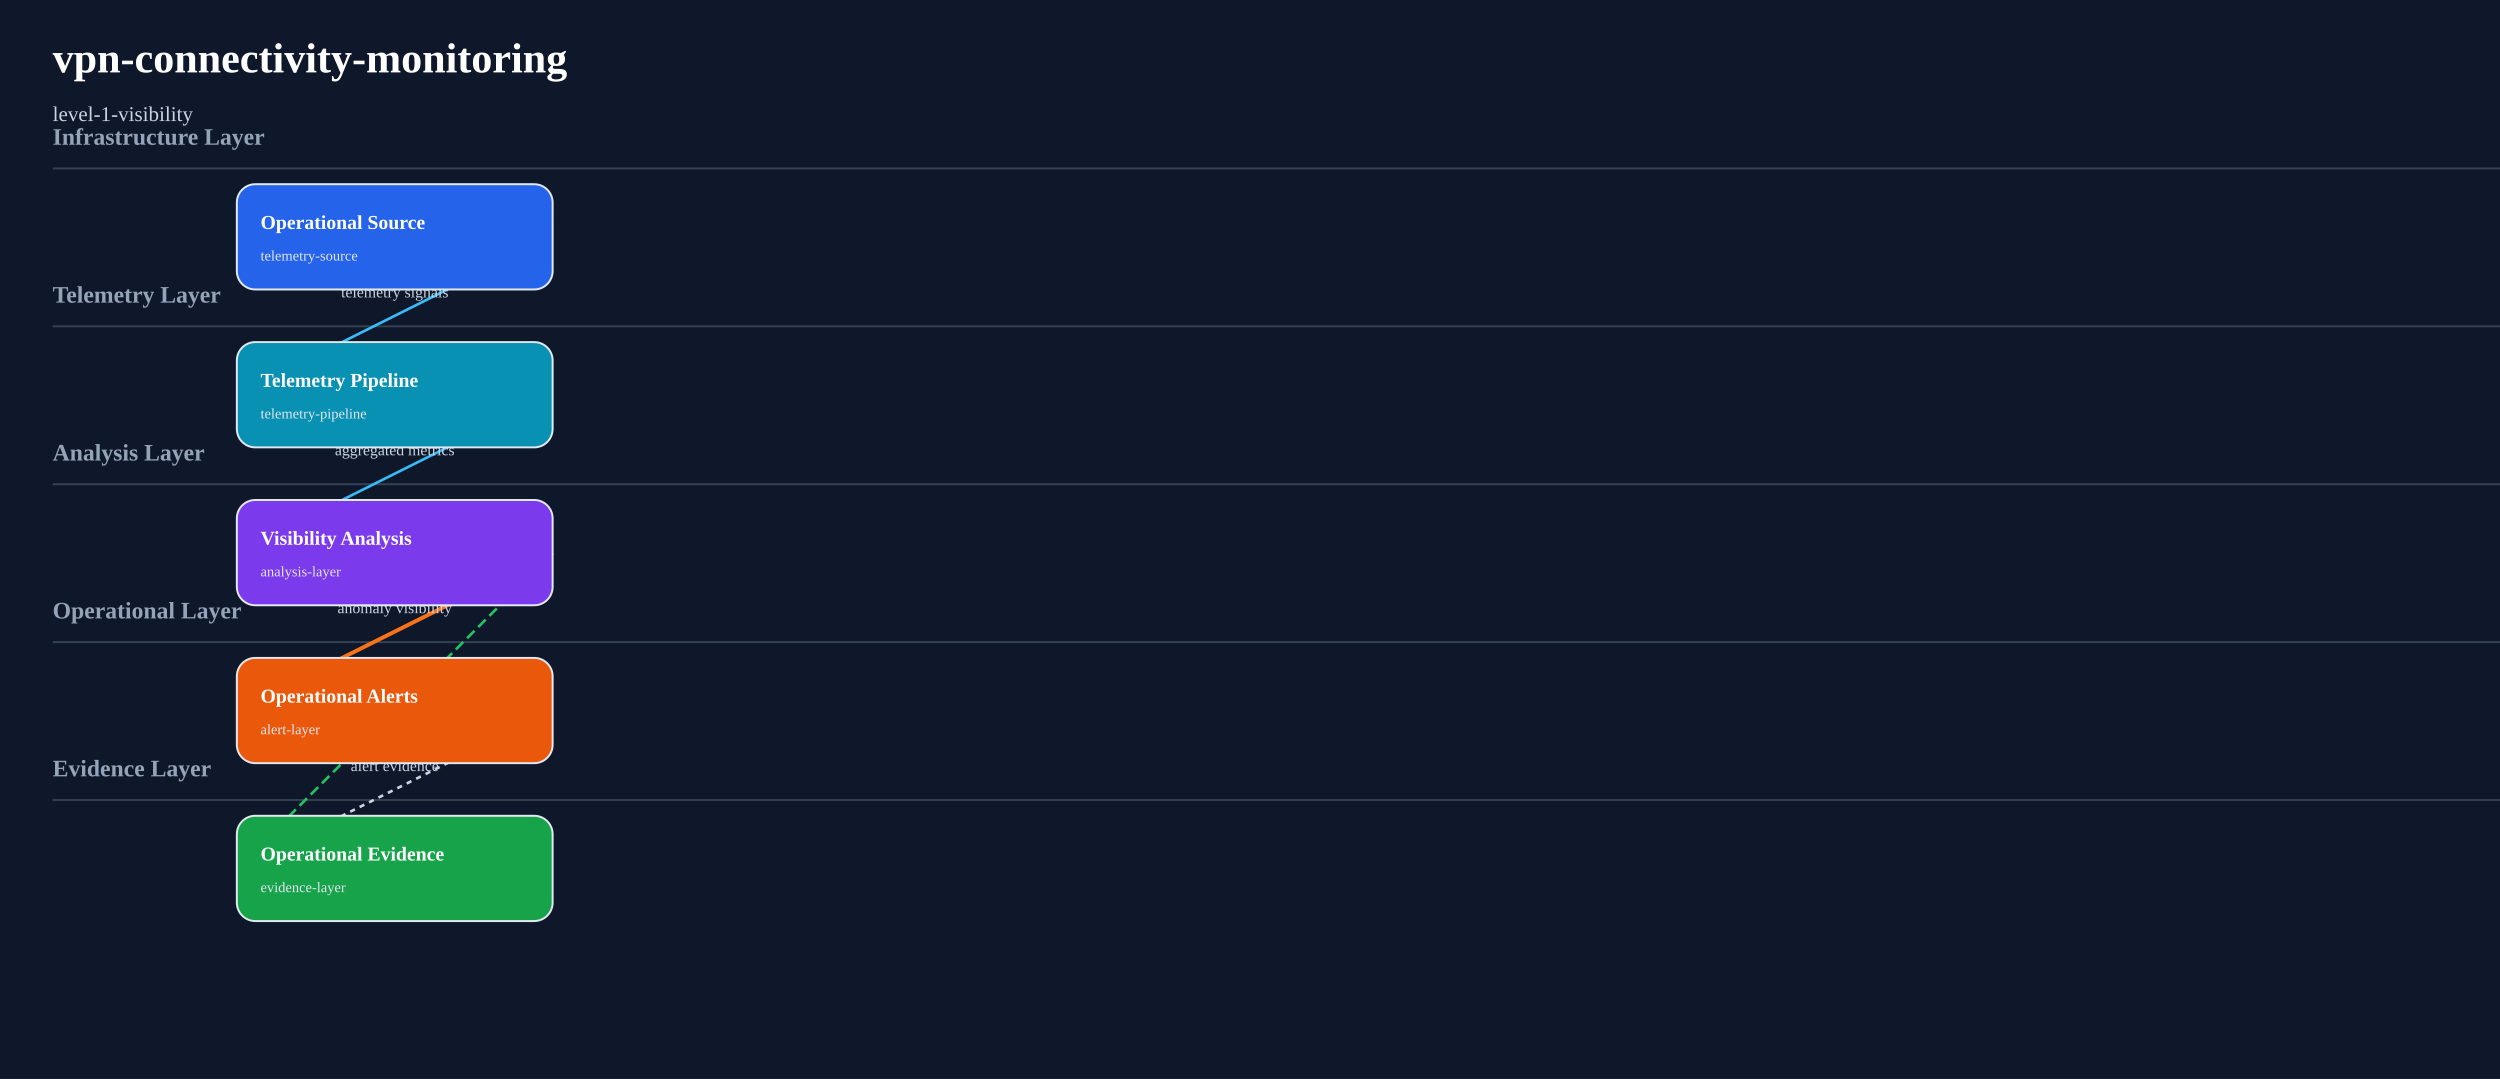
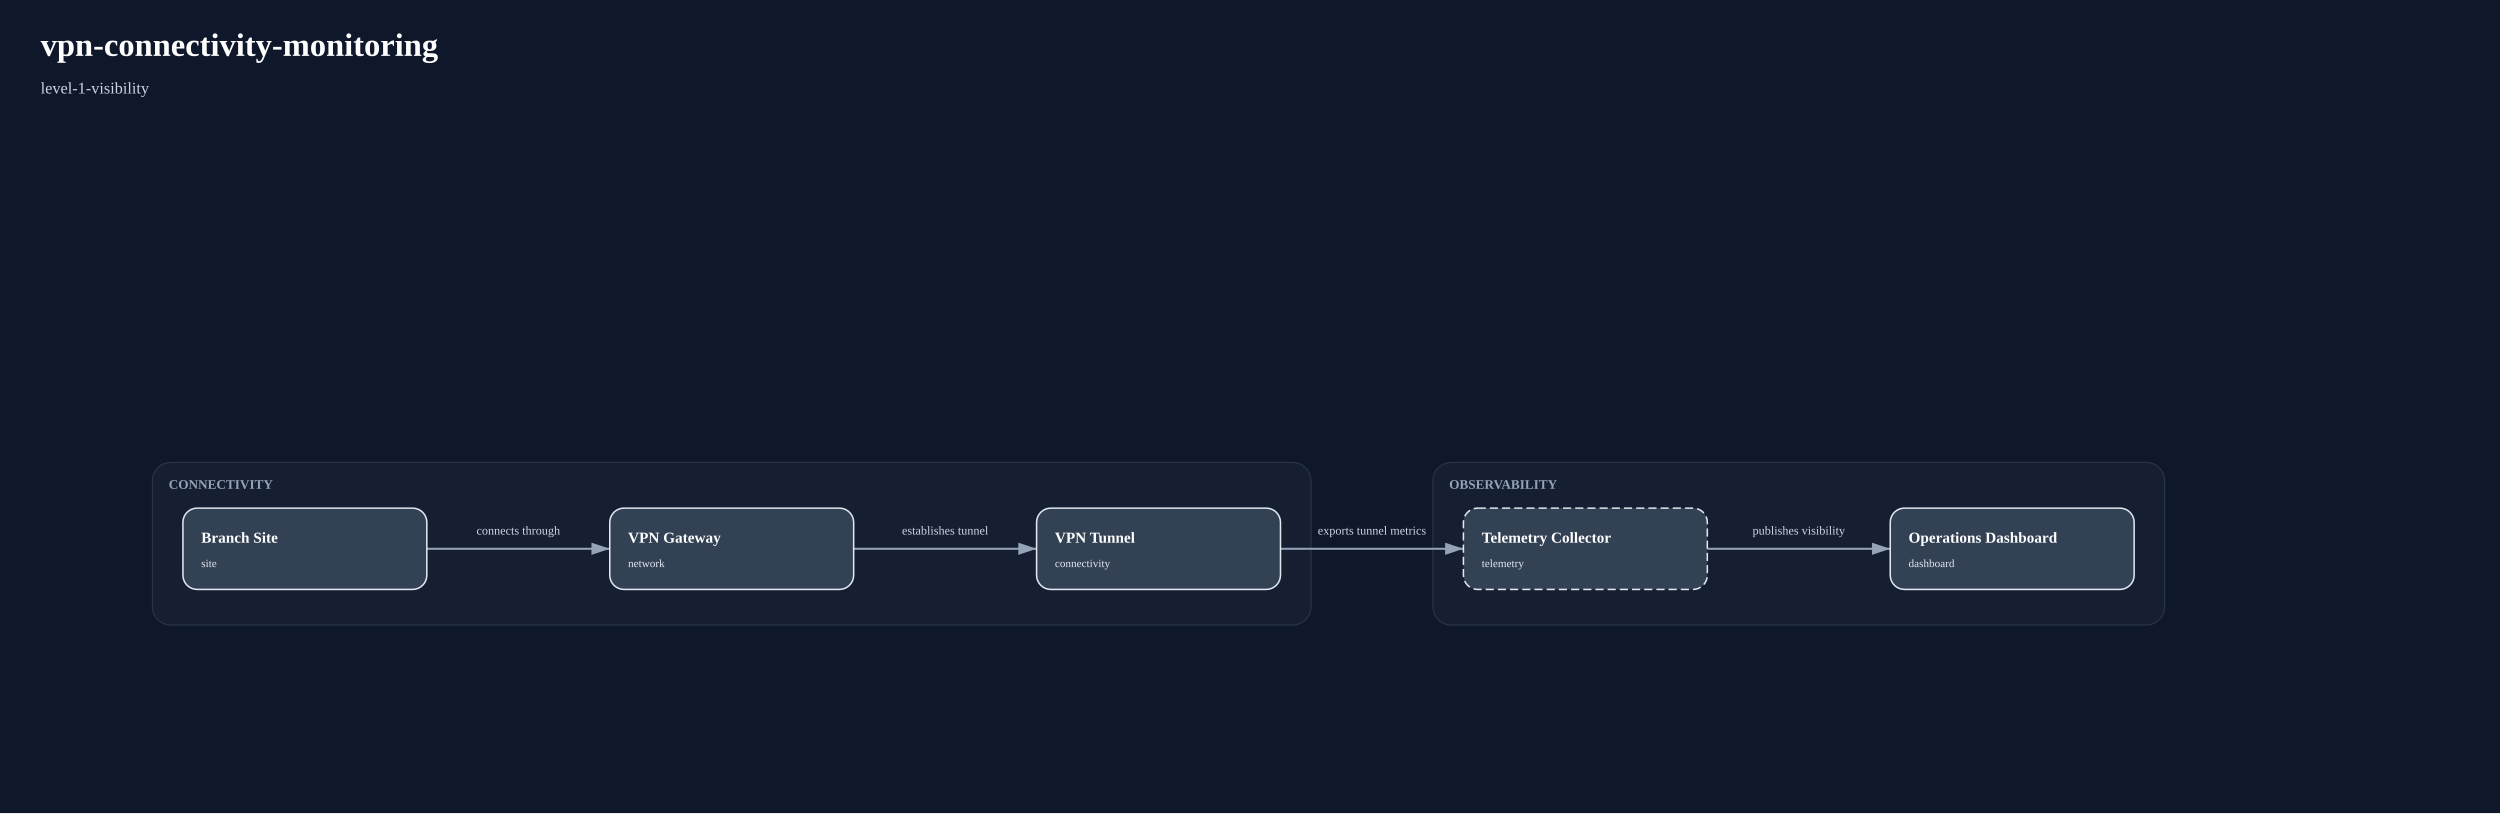
- <svg xmlns="http://www.w3.org/2000/svg" width="1900" height="820">
+ <svg xmlns="http://www.w3.org/2000/svg" width="2460" height="800">
  <rect width="100%" height="100%" fill="#0f172a" />
  <defs>
    <marker id="arrow" markerWidth="10" markerHeight="10" refX="9" refY="3" orient="auto" markerUnits="strokeWidth">
      <path d="M0,0 L0,6 L9,3 z" fill="#94a3b8" />
    </marker>
  </defs>
  <text x="40" y="55" fill="#ffffff" font-size="32" font-weight="bold">vpn-connectivity-monitoring</text>
  <text x="40" y="92" fill="#cbd5e1" font-size="16">level-1-visibility</text>
-   <text x="40" y="110" fill="#94a3b8" font-size="18" font-weight="bold">Infrastructure Layer</text>
-   <line x1="40" y1="128" x2="2100" y2="128" stroke="#334155" stroke-width="1.5" />
-   <text x="40" y="230" fill="#94a3b8" font-size="18" font-weight="bold">Telemetry Layer</text>
-   <line x1="40" y1="248" x2="2100" y2="248" stroke="#334155" stroke-width="1.5" />
-   <text x="40" y="350" fill="#94a3b8" font-size="18" font-weight="bold">Analysis Layer</text>
-   <line x1="40" y1="368" x2="2100" y2="368" stroke="#334155" stroke-width="1.5" />
-   <text x="40" y="470" fill="#94a3b8" font-size="18" font-weight="bold">Operational Layer</text>
-   <line x1="40" y1="488" x2="2100" y2="488" stroke="#334155" stroke-width="1.5" />
-   <text x="40" y="590" fill="#94a3b8" font-size="18" font-weight="bold">Evidence Layer</text>
-   <line x1="40" y1="608" x2="2100" y2="608" stroke="#334155" stroke-width="1.5" />
-   <line x1="420" y1="180" x2="180" y2="300" stroke="#38bdf8" stroke-width="2" stroke-dasharray="" marker-end="url(#arrow)" />
-   <text x="300.0" y="226.0" fill="#cbd5e1" font-size="12" text-anchor="middle">telemetry signals</text>
-   <line x1="420" y1="300" x2="180" y2="420" stroke="#38bdf8" stroke-width="2" stroke-dasharray="" marker-end="url(#arrow)" />
-   <text x="300.0" y="346.0" fill="#cbd5e1" font-size="12" text-anchor="middle">aggregated metrics</text>
-   <line x1="420" y1="420" x2="180" y2="540" stroke="#f97316" stroke-width="3" stroke-dasharray="" marker-end="url(#arrow)" />
-   <text x="300.0" y="466.0" fill="#cbd5e1" font-size="12" text-anchor="middle">anomaly visibility</text>
-   <line x1="420" y1="540" x2="180" y2="660" stroke="#cbd5e1" stroke-width="2" stroke-dasharray="4,4" marker-end="url(#arrow)" />
-   <text x="300.0" y="586.0" fill="#cbd5e1" font-size="12" text-anchor="middle">alert evidence</text>
-   <line x1="420" y1="420" x2="180" y2="660" stroke="#22c55e" stroke-width="2" stroke-dasharray="8,4" marker-end="url(#arrow)" />
-   <text x="300.0" y="526.0" fill="#cbd5e1" font-size="12" text-anchor="middle">validation evidence</text>
-   <rect x="180" y="140" width="240" height="80" rx="14" fill="#2563eb" stroke="#e2e8f0" stroke-width="1.5" />
-   <text x="198" y="174" fill="#ffffff" font-size="15" font-weight="bold">Operational Source</text>
-   <text x="198" y="198" fill="#e2e8f0" font-size="11">telemetry-source</text>
-   <rect x="180" y="260" width="240" height="80" rx="14" fill="#0891b2" stroke="#e2e8f0" stroke-width="1.5" />
-   <text x="198" y="294" fill="#ffffff" font-size="15" font-weight="bold">Telemetry Pipeline</text>
-   <text x="198" y="318" fill="#e2e8f0" font-size="11">telemetry-pipeline</text>
-   <rect x="180" y="380" width="240" height="80" rx="14" fill="#7c3aed" stroke="#e2e8f0" stroke-width="1.5" />
-   <text x="198" y="414" fill="#ffffff" font-size="15" font-weight="bold">Visibility Analysis</text>
-   <text x="198" y="438" fill="#e2e8f0" font-size="11">analysis-layer</text>
-   <rect x="180" y="500" width="240" height="80" rx="14" fill="#ea580c" stroke="#e2e8f0" stroke-width="1.5" />
-   <text x="198" y="534" fill="#ffffff" font-size="15" font-weight="bold">Operational Alerts</text>
-   <text x="198" y="558" fill="#e2e8f0" font-size="11">alert-layer</text>
-   <rect x="180" y="620" width="240" height="80" rx="14" fill="#16a34a" stroke="#e2e8f0" stroke-width="1.5" />
-   <text x="198" y="654" fill="#ffffff" font-size="15" font-weight="bold">Operational Evidence</text>
-   <text x="198" y="678" fill="#e2e8f0" font-size="11">evidence-layer</text>
+   <rect x="150" y="455" width="1140" height="160" rx="18" fill="#1e293b" opacity="0.45" stroke="#475569" stroke-width="1.2" />
+   <text x="166" y="481" fill="#94a3b8" font-size="13" font-weight="bold">CONNECTIVITY</text>
+   <rect x="1410" y="455" width="720" height="160" rx="18" fill="#1e293b" opacity="0.45" stroke="#475569" stroke-width="1.2" />
+   <text x="1426" y="481" fill="#94a3b8" font-size="13" font-weight="bold">OBSERVABILITY</text>
+   <line x1="420" y1="540" x2="600" y2="540" stroke="#94a3b8" stroke-width="2" stroke-dasharray="" marker-end="url(#arrow)" />
+   <text x="510.0" y="526.0" fill="#cbd5e1" font-size="12" text-anchor="middle">connects through</text>
+   <line x1="840" y1="540" x2="1020" y2="540" stroke="#94a3b8" stroke-width="2" stroke-dasharray="" marker-end="url(#arrow)" />
+   <text x="930.0" y="526.0" fill="#cbd5e1" font-size="12" text-anchor="middle">establishes tunnel</text>
+   <line x1="1260" y1="540" x2="1440" y2="540" stroke="#94a3b8" stroke-width="2" stroke-dasharray="" marker-end="url(#arrow)" />
+   <text x="1350.0" y="526.0" fill="#cbd5e1" font-size="12" text-anchor="middle">exports tunnel metrics</text>
+   <line x1="1680" y1="540" x2="1860" y2="540" stroke="#94a3b8" stroke-width="2" stroke-dasharray="" marker-end="url(#arrow)" />
+   <text x="1770.0" y="526.0" fill="#cbd5e1" font-size="12" text-anchor="middle">publishes visibility</text>
+   <rect x="180" y="500" width="240" height="80" rx="14" fill="#334155" stroke="#e2e8f0" stroke-width="1.5" />
+   <text x="198" y="534" fill="#ffffff" font-size="15" font-weight="bold">Branch Site</text>
+   <text x="198" y="558" fill="#e2e8f0" font-size="11">site</text>
+   <rect x="600" y="500" width="240" height="80" rx="14" fill="#334155" stroke="#e2e8f0" stroke-width="1.5" />
+   <text x="618" y="534" fill="#ffffff" font-size="15" font-weight="bold">VPN Gateway</text>
+   <text x="618" y="558" fill="#e2e8f0" font-size="11">network</text>
+   <rect x="1020" y="500" width="240" height="80" rx="14" fill="#334155" stroke="#e2e8f0" stroke-width="1.5" />
+   <text x="1038" y="534" fill="#ffffff" font-size="15" font-weight="bold">VPN Tunnel</text>
+   <text x="1038" y="558" fill="#e2e8f0" font-size="11">connectivity</text>
+   <rect x="1440" y="500" width="240" height="80" rx="14" fill="#334155" stroke="#e2e8f0" stroke-width="1.5" stroke-dasharray="8 4" />
+   <text x="1458" y="534" fill="#ffffff" font-size="15" font-weight="bold">Telemetry Collector</text>
+   <text x="1458" y="558" fill="#e2e8f0" font-size="11">telemetry</text>
+   <rect x="1860" y="500" width="240" height="80" rx="14" fill="#334155" stroke="#e2e8f0" stroke-width="1.5" />
+   <text x="1878" y="534" fill="#ffffff" font-size="15" font-weight="bold">Operations Dashboard</text>
+   <text x="1878" y="558" fill="#e2e8f0" font-size="11">dashboard</text>
</svg>
